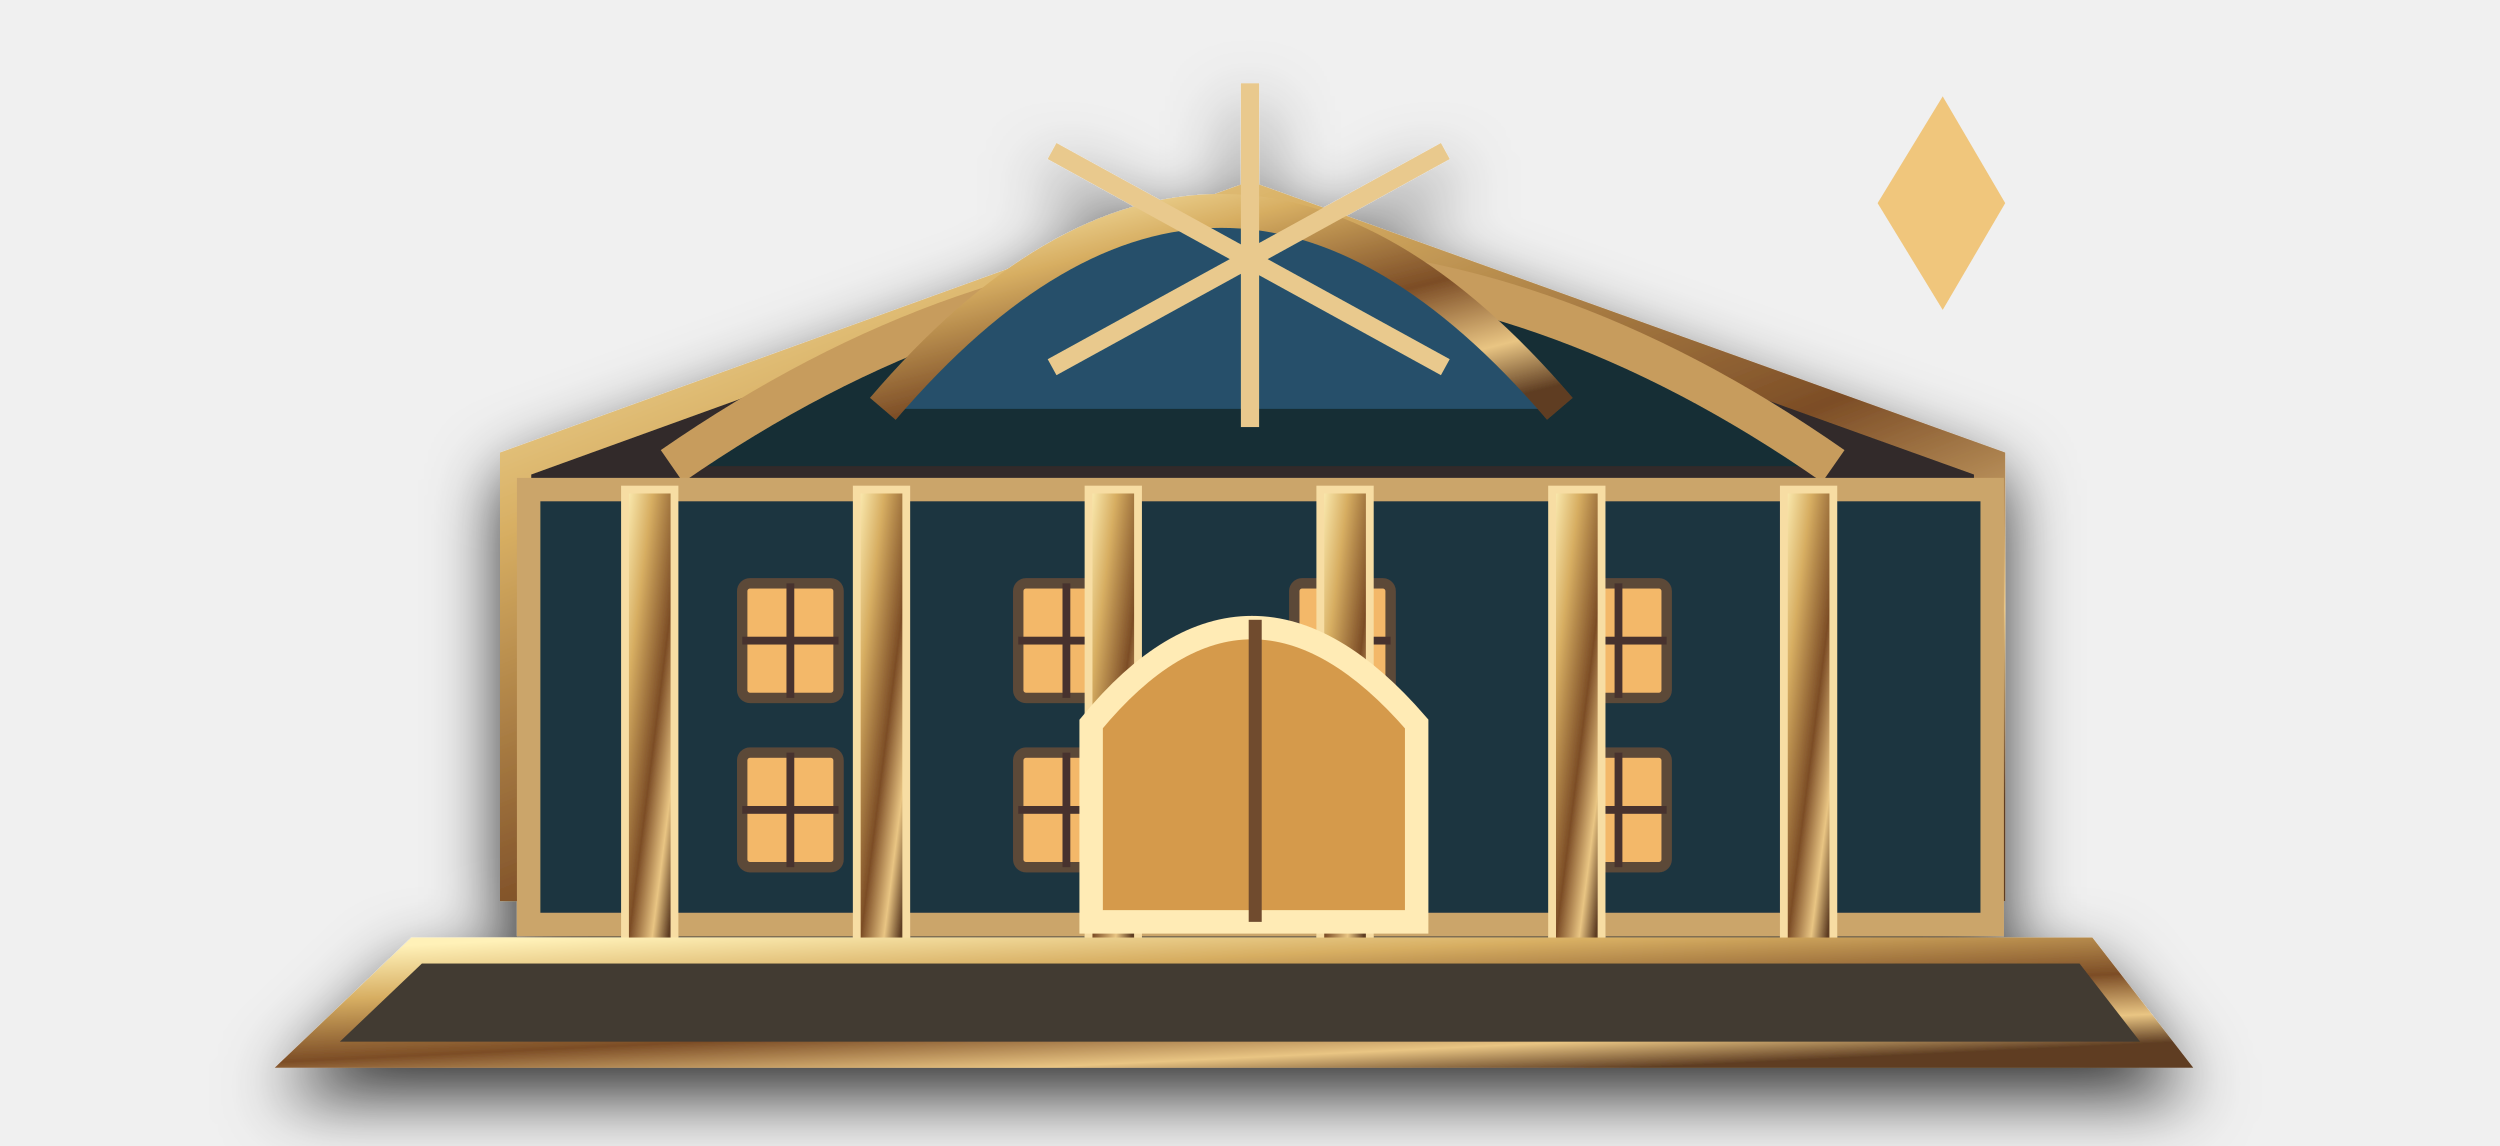
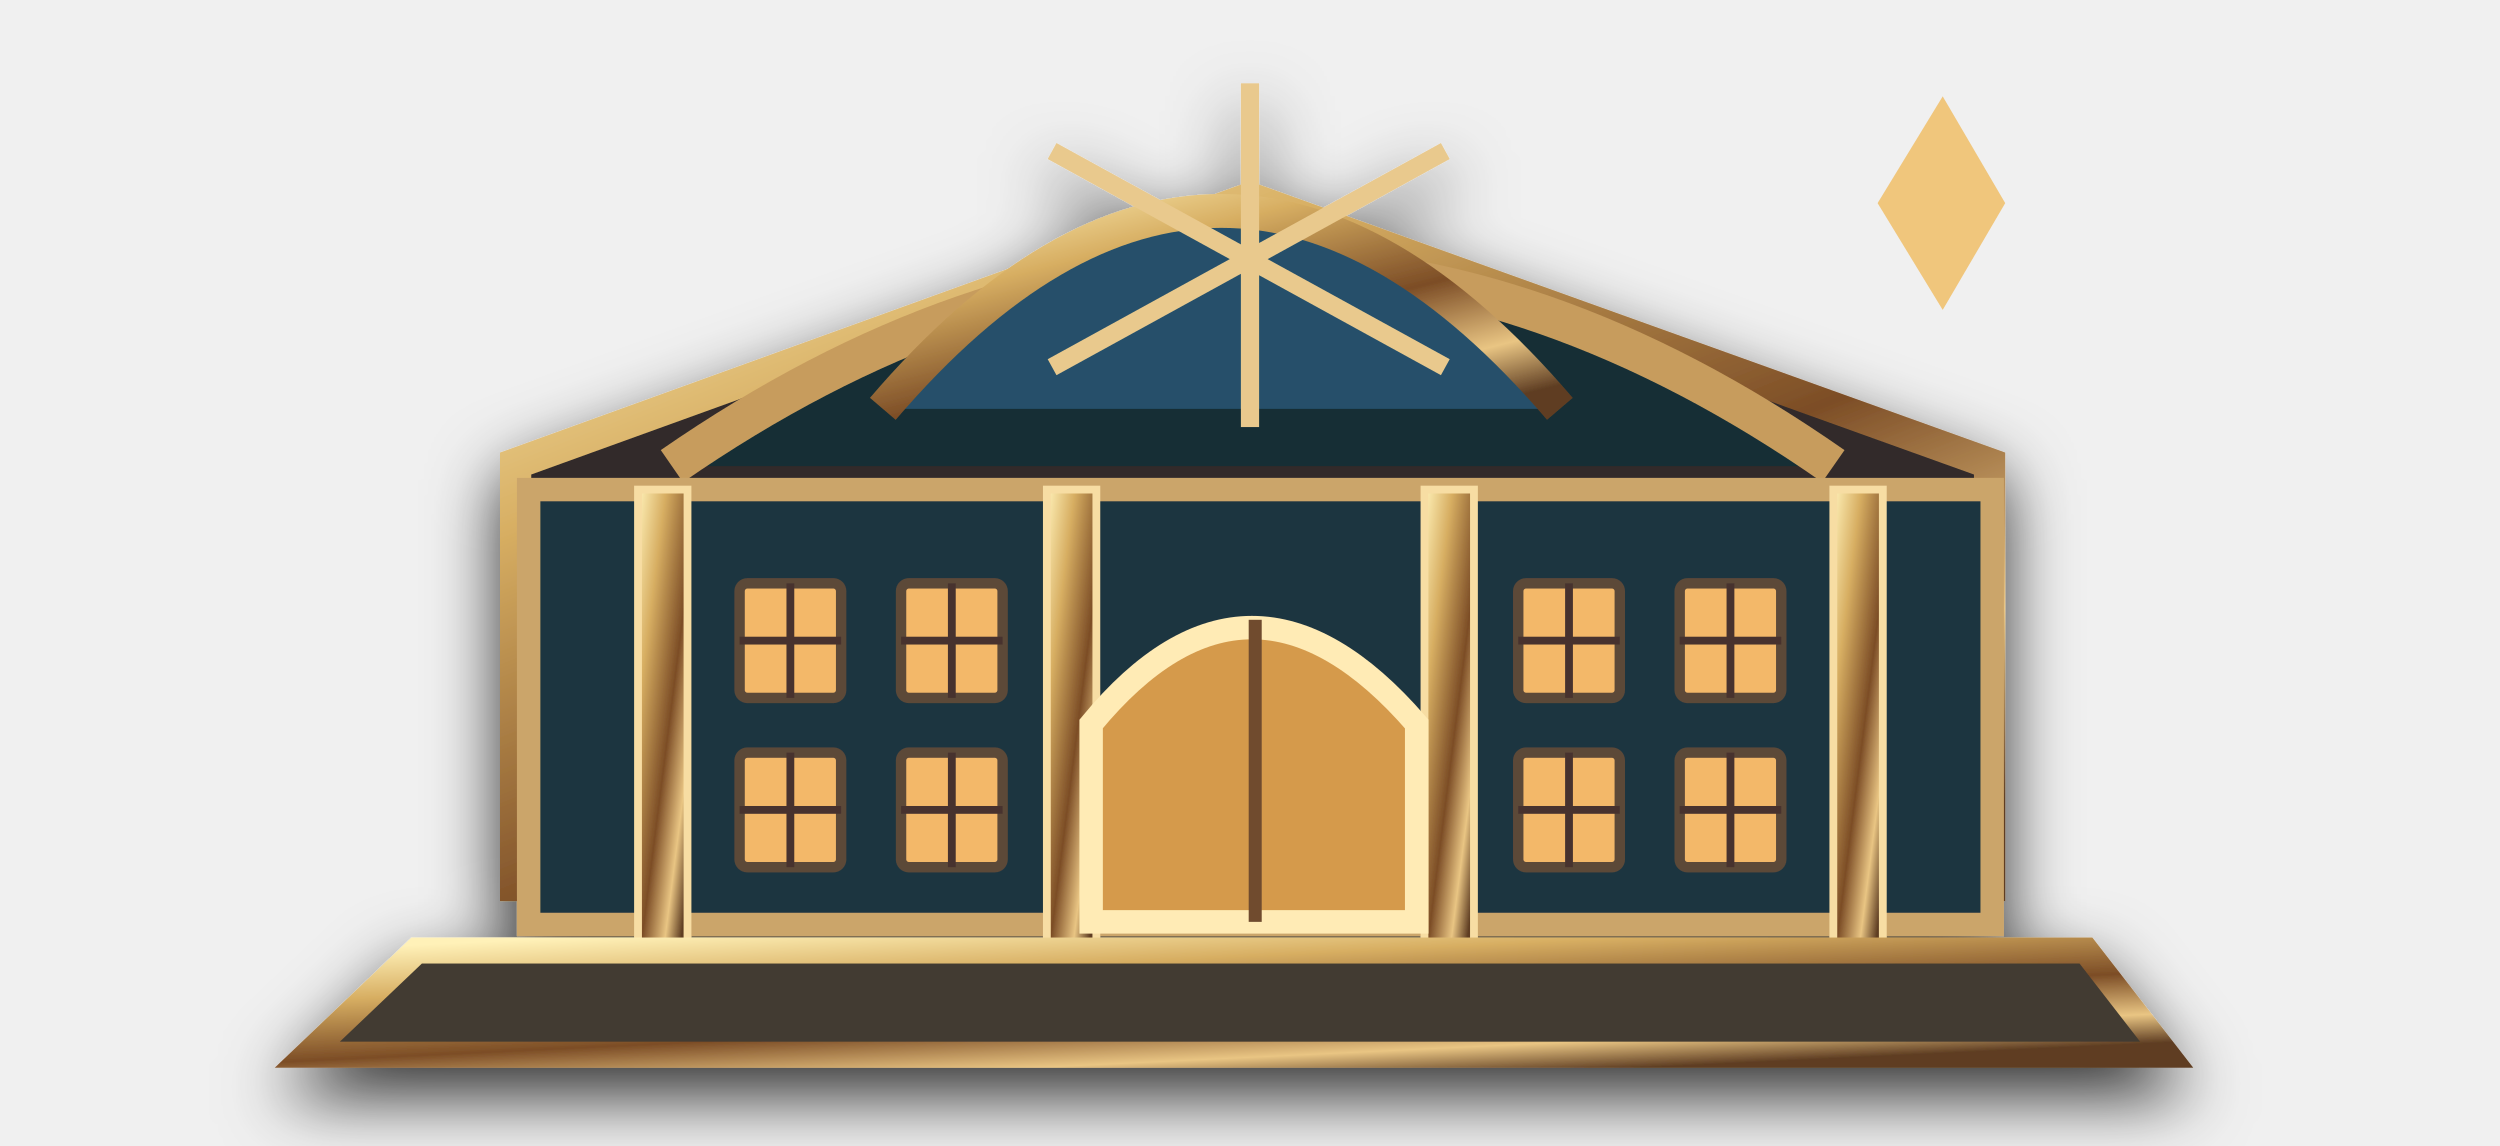
<svg xmlns="http://www.w3.org/2000/svg" width="960" height="440" viewBox="0 0 960 440">
  <defs>
    <linearGradient id="night" x1="0" y1="0" x2="1" y2="1">
      <stop stop-color="#142b30" />
      <stop offset=".52" stop-color="#08131b" />
      <stop offset="1" stop-color="#070d13" />
    </linearGradient>
    <linearGradient id="gold" x1="0" y1="0" x2=".86" y2="1">
      <stop stop-color="#fff1b8" />
      <stop offset=".28" stop-color="#d7ae62" />
      <stop offset=".61" stop-color="#7c4d26" />
      <stop offset=".84" stop-color="#e9c583" />
      <stop offset="1" stop-color="#5f3e23" />
    </linearGradient>
    <linearGradient id="silk" x1="0" y1="0" x2="1" y2="1">
      <stop stop-color="#123e33" />
      <stop offset=".55" stop-color="#07171b" />
      <stop offset="1" stop-color="#020c11" />
    </linearGradient>
    <linearGradient id="paper" x1="0" y1="0" x2="1" y2="1">
      <stop stop-color="#fff9e7" />
      <stop offset=".62" stop-color="#ebd9b6" />
      <stop offset="1" stop-color="#c9b58b" />
    </linearGradient>
    <linearGradient id="obsidian" x1="0" y1="0" x2="1" y2="1">
      <stop stop-color="#495968" />
      <stop offset=".36" stop-color="#14202c" />
      <stop offset=".75" stop-color="#060c15" />
      <stop offset="1" stop-color="#27323a" />
    </linearGradient>
    <radialGradient id="light">
      <stop stop-color="#d7ae62" stop-opacity=".6" />
      <stop offset=".35" stop-color="#d7ae62" stop-opacity=".16" />
      <stop offset="1" stop-color="#d7ae62" stop-opacity="0" />
    </radialGradient>
    <radialGradient id="aura">
      <stop stop-color="#e4baff" stop-opacity=".48" />
      <stop offset=".46" stop-color="#a160da" stop-opacity=".13" />
      <stop offset="1" stop-color="#34163f" stop-opacity="0" />
    </radialGradient>
    <radialGradient id="vignette">
      <stop offset=".37" stop-color="#000000" stop-opacity="0" />
      <stop offset="1" stop-color="#01050a" stop-opacity=".83" />
    </radialGradient>
    <filter id="soft" x="-50%" y="-50%" width="200%" height="200%">
      <feGaussianBlur stdDeviation="21" />
    </filter>
    <filter id="smallglow" x="-70%" y="-70%" width="240%" height="240%">
      <feGaussianBlur stdDeviation="6" />
    </filter>
    <filter id="shadow" x="-40%" y="-40%" width="180%" height="200%">
      <feDropShadow dx="0" dy="11" stdDeviation="13" flood-color="#000000" flood-opacity=".79" />
    </filter>
    <pattern id="grain" width="38" height="38" patternUnits="userSpaceOnUse">
      <path d="M0 35L35 0" fill="none" stroke="#ffffff" stroke-opacity=".045" stroke-width=".8" />
      <circle cx="21" cy="13" r="1" fill="#ffde9a" opacity=".12" />
    </pattern>
  </defs>
  <g filter="url(#shadow)">
    <path d="M198 178L480 76L764 178V340H198Z" fill="#302a2b" stroke="url(#gold)" stroke-width="12" />
    <path d="M258 179Q482 24 704 179" fill="#142e36" stroke="#c79c5d" stroke-width="15" />
    <path d="M339 157Q469 5 599 157" fill="#25506a" stroke="url(#gold)" stroke-width="13" />
    <path d="M480 32V164M404 58L555 141M555 58L404 141" stroke="#e9c98d" stroke-width="7" />
    <rect x="203" y="188" width="562" height="167" fill="#1e3540" stroke="#cba56b" stroke-width="9" />
-     <rect x="285" y="224" width="37" height="44" rx="3" fill="#f3b869" stroke="#5c4838" stroke-width="4" />
-     <path d="M303.5 224v44M285 246h37" stroke="#47332e" stroke-width="3" />
-     <rect x="391" y="224" width="37" height="44" rx="3" fill="#f3b869" stroke="#5c4838" stroke-width="4" />
-     <path d="M409.5 224v44M391 246h37" stroke="#47332e" stroke-width="3" />
-     <rect x="497" y="224" width="37" height="44" rx="3" fill="#f3b869" stroke="#5c4838" stroke-width="4" />
-     <path d="M515.5 224v44M497 246h37" stroke="#47332e" stroke-width="3" />
-     <rect x="603" y="224" width="37" height="44" rx="3" fill="#f3b869" stroke="#5c4838" stroke-width="4" />
-     <path d="M621.5 224v44M603 246h37" stroke="#47332e" stroke-width="3" />
-     <rect x="285" y="289" width="37" height="44" rx="3" fill="#f3b869" stroke="#5c4838" stroke-width="4" />
-     <path d="M303.5 289v44M285 311h37" stroke="#47332e" stroke-width="3" />
-     <rect x="391" y="289" width="37" height="44" rx="3" fill="#f3b869" stroke="#5c4838" stroke-width="4" />
-     <path d="M409.5 289v44M391 311h37" stroke="#47332e" stroke-width="3" />
-     <rect x="497" y="289" width="37" height="44" rx="3" fill="#f3b869" stroke="#5c4838" stroke-width="4" />
-     <path d="M515.5 289v44M497 311h37" stroke="#47332e" stroke-width="3" />
-     <rect x="603" y="289" width="37" height="44" rx="3" fill="#f3b869" stroke="#5c4838" stroke-width="4" />
-     <path d="M621.5 289v44M603 311h37" stroke="#47332e" stroke-width="3" />
+     <rect x="284" y="224" width="39" height="44" rx="3" fill="#f3b869" stroke="#5c4838" stroke-width="4" />
+     <path d="M303.5 224v44M284 246h39" stroke="#47332e" stroke-width="3" />
+     <rect x="346" y="224" width="39" height="44" rx="3" fill="#f3b869" stroke="#5c4838" stroke-width="4" />
+     <path d="M365.5 224v44M346 246h39" stroke="#47332e" stroke-width="3" />
+     <rect x="583" y="224" width="39" height="44" rx="3" fill="#f3b869" stroke="#5c4838" stroke-width="4" />
+     <path d="M602.5 224v44M583 246h39" stroke="#47332e" stroke-width="3" />
+     <rect x="645" y="224" width="39" height="44" rx="3" fill="#f3b869" stroke="#5c4838" stroke-width="4" />
+     <path d="M664.5 224v44M645 246h39" stroke="#47332e" stroke-width="3" />
+     <rect x="284" y="289" width="39" height="44" rx="3" fill="#f3b869" stroke="#5c4838" stroke-width="4" />
+     <path d="M303.5 289v44M284 311h39" stroke="#47332e" stroke-width="3" />
+     <rect x="346" y="289" width="39" height="44" rx="3" fill="#f3b869" stroke="#5c4838" stroke-width="4" />
+     <path d="M365.5 289v44M346 311h39" stroke="#47332e" stroke-width="3" />
+     <rect x="583" y="289" width="39" height="44" rx="3" fill="#f3b869" stroke="#5c4838" stroke-width="4" />
+     <path d="M602.5 289v44M583 311h39" stroke="#47332e" stroke-width="3" />
+     <rect x="645" y="289" width="39" height="44" rx="3" fill="#f3b869" stroke="#5c4838" stroke-width="4" />
+     <path d="M664.5 289v44M645 311h39" stroke="#47332e" stroke-width="3" />
    <g>
-       <rect x="240" y="188" width="19" height="174" fill="url(#gold)" stroke="#f7dda3" stroke-width="3" />
-       <rect x="329" y="188" width="19" height="174" fill="url(#gold)" stroke="#f7dda3" stroke-width="3" />
-       <rect x="418" y="188" width="19" height="174" fill="url(#gold)" stroke="#f7dda3" stroke-width="3" />
-       <rect x="507" y="188" width="19" height="174" fill="url(#gold)" stroke="#f7dda3" stroke-width="3" />
-       <rect x="596" y="188" width="19" height="174" fill="url(#gold)" stroke="#f7dda3" stroke-width="3" />
-       <rect x="685" y="188" width="19" height="174" fill="url(#gold)" stroke="#f7dda3" stroke-width="3" />
+       <rect x="245" y="188" width="19" height="174" fill="url(#gold)" stroke="#f7dda3" stroke-width="3" />
+       <rect x="402" y="188" width="19" height="174" fill="url(#gold)" stroke="#f7dda3" stroke-width="3" />
+       <rect x="547" y="188" width="19" height="174" fill="url(#gold)" stroke="#f7dda3" stroke-width="3" />
+       <rect x="704" y="188" width="19" height="174" fill="url(#gold)" stroke="#f7dda3" stroke-width="3" />
    </g>
    <path d="M419 354V278Q480 204 544 278V354Z" fill="#d59a4c" stroke="#ffebb5" stroke-width="9" />
    <path d="M482 238V354" stroke="#704c2f" stroke-width="5" />
    <path d="M160 365H801L832 405H118Z" fill="#423b31" stroke="url(#gold)" stroke-width="10" />
  </g>
  <path d="M721 78L746 37L770 78L746 119Z" fill="#f0be67" opacity=".85" />
</svg>
